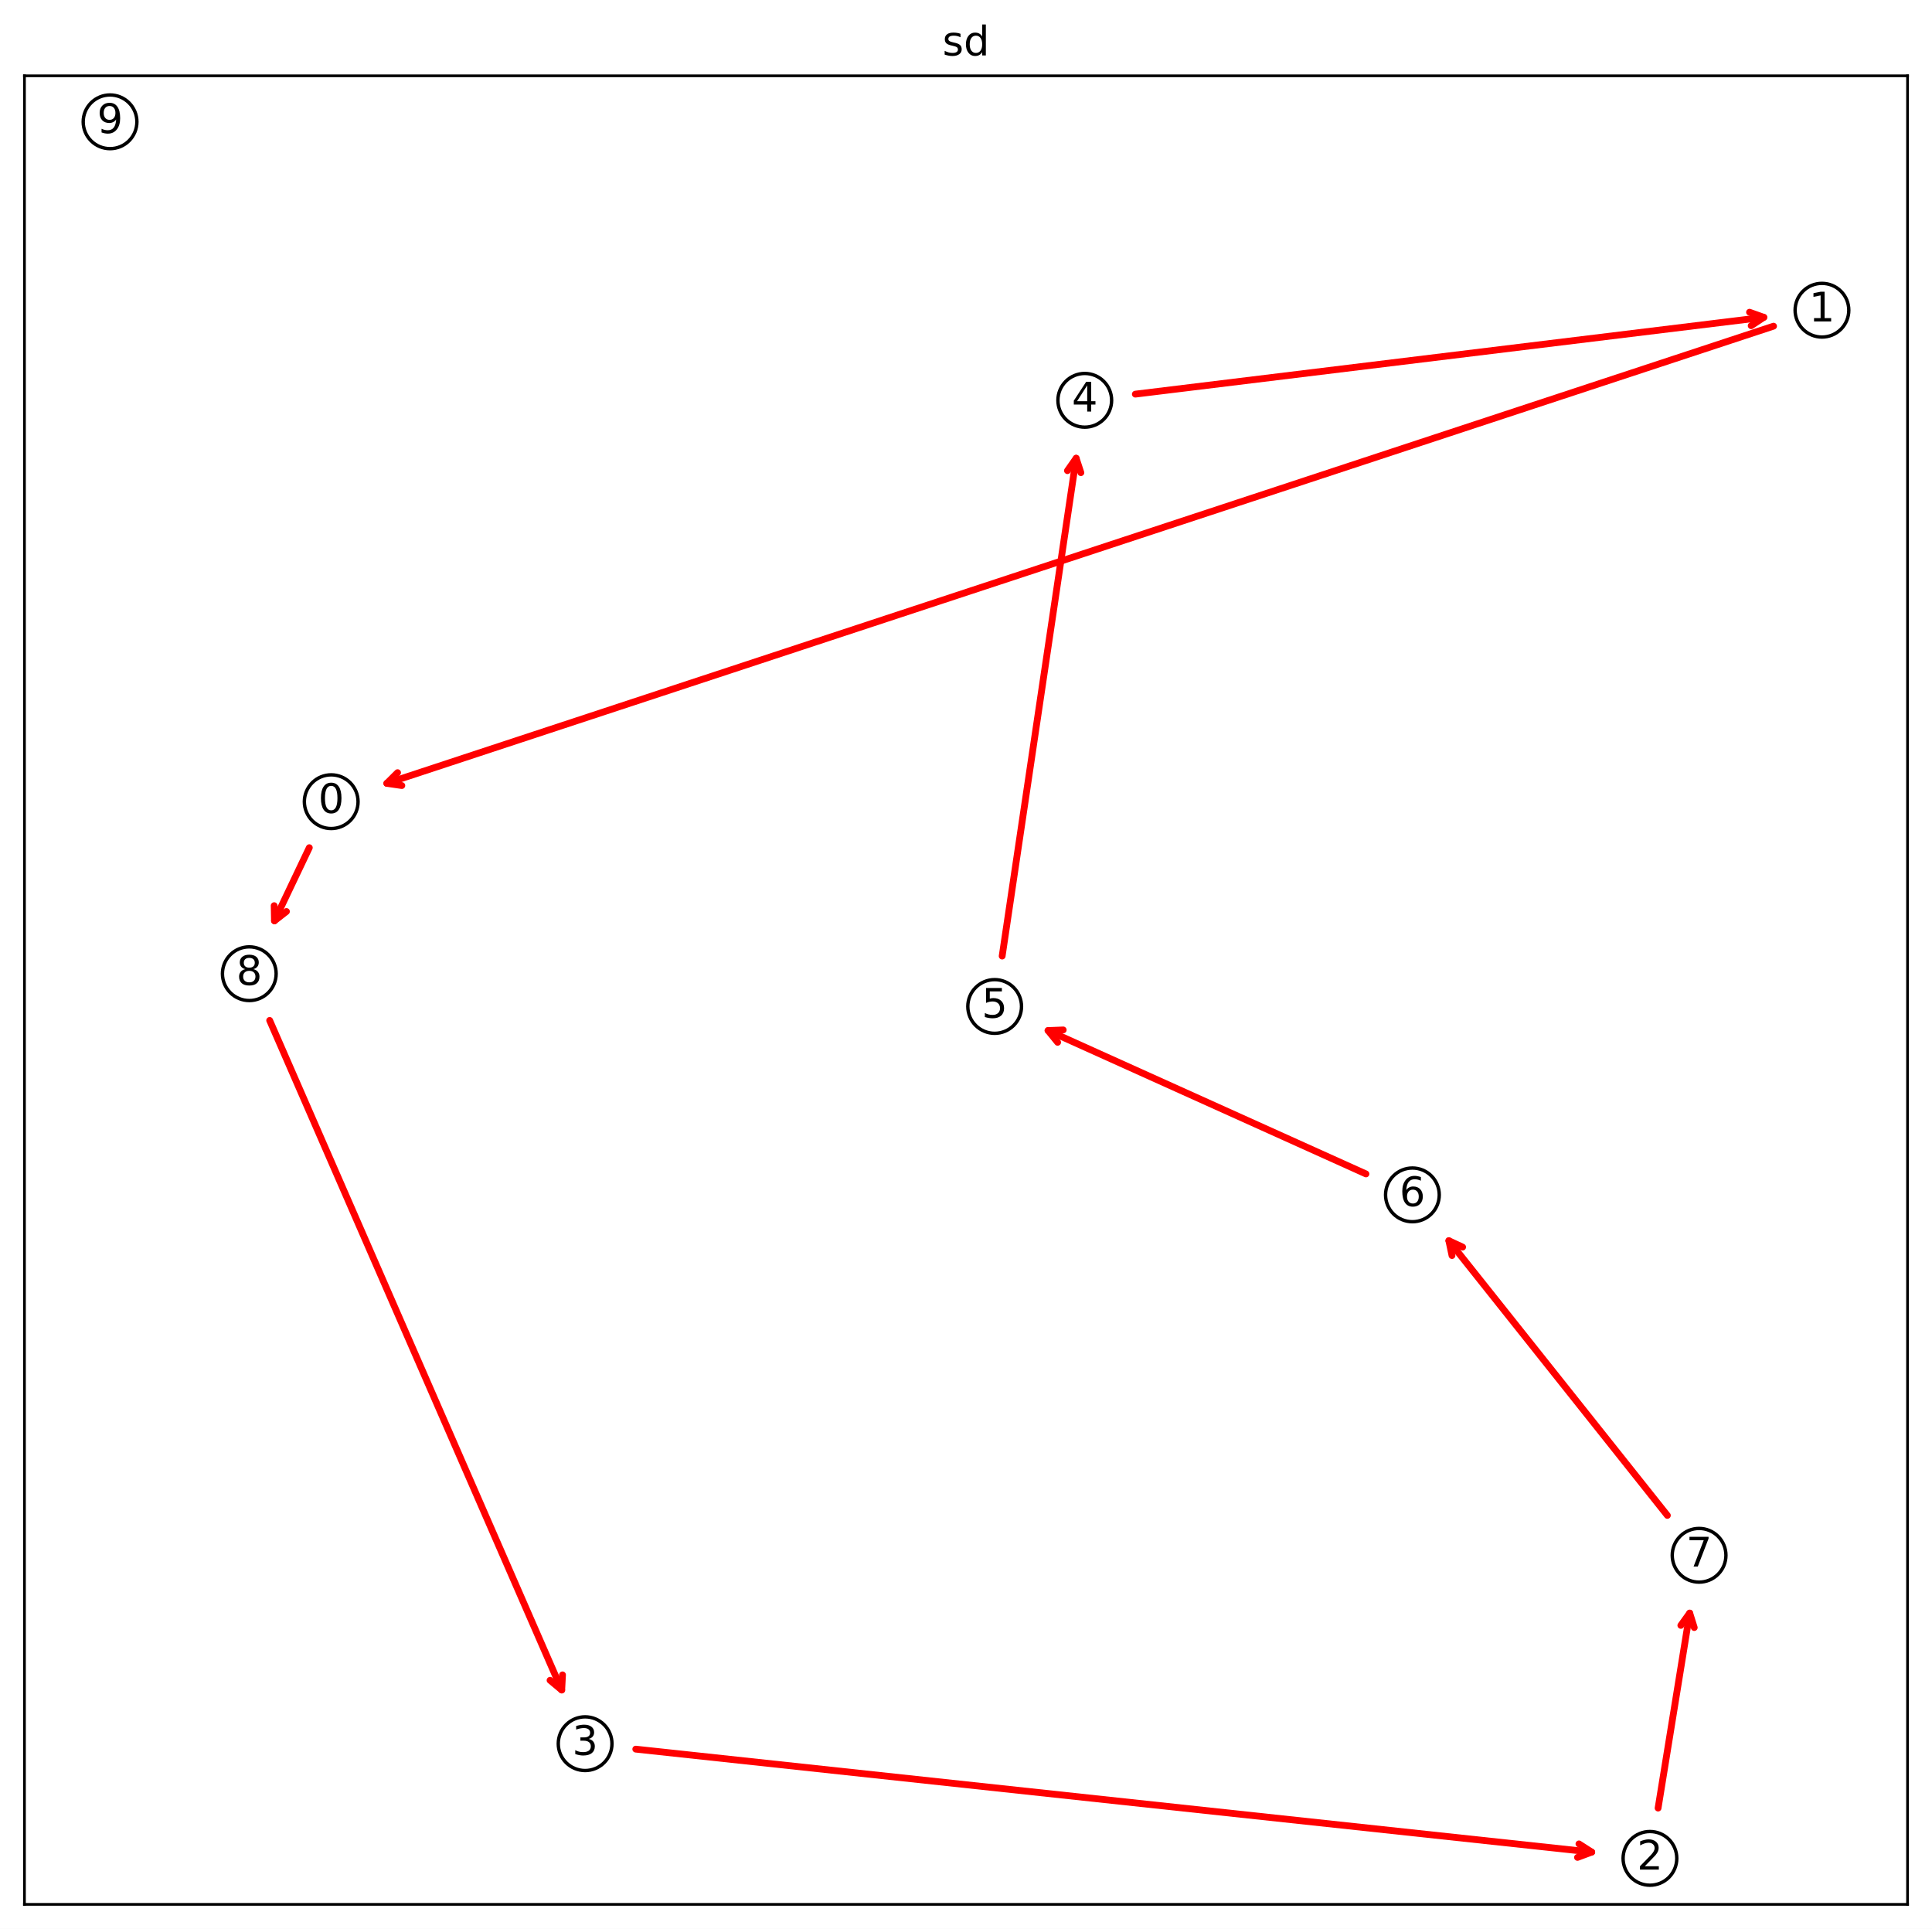
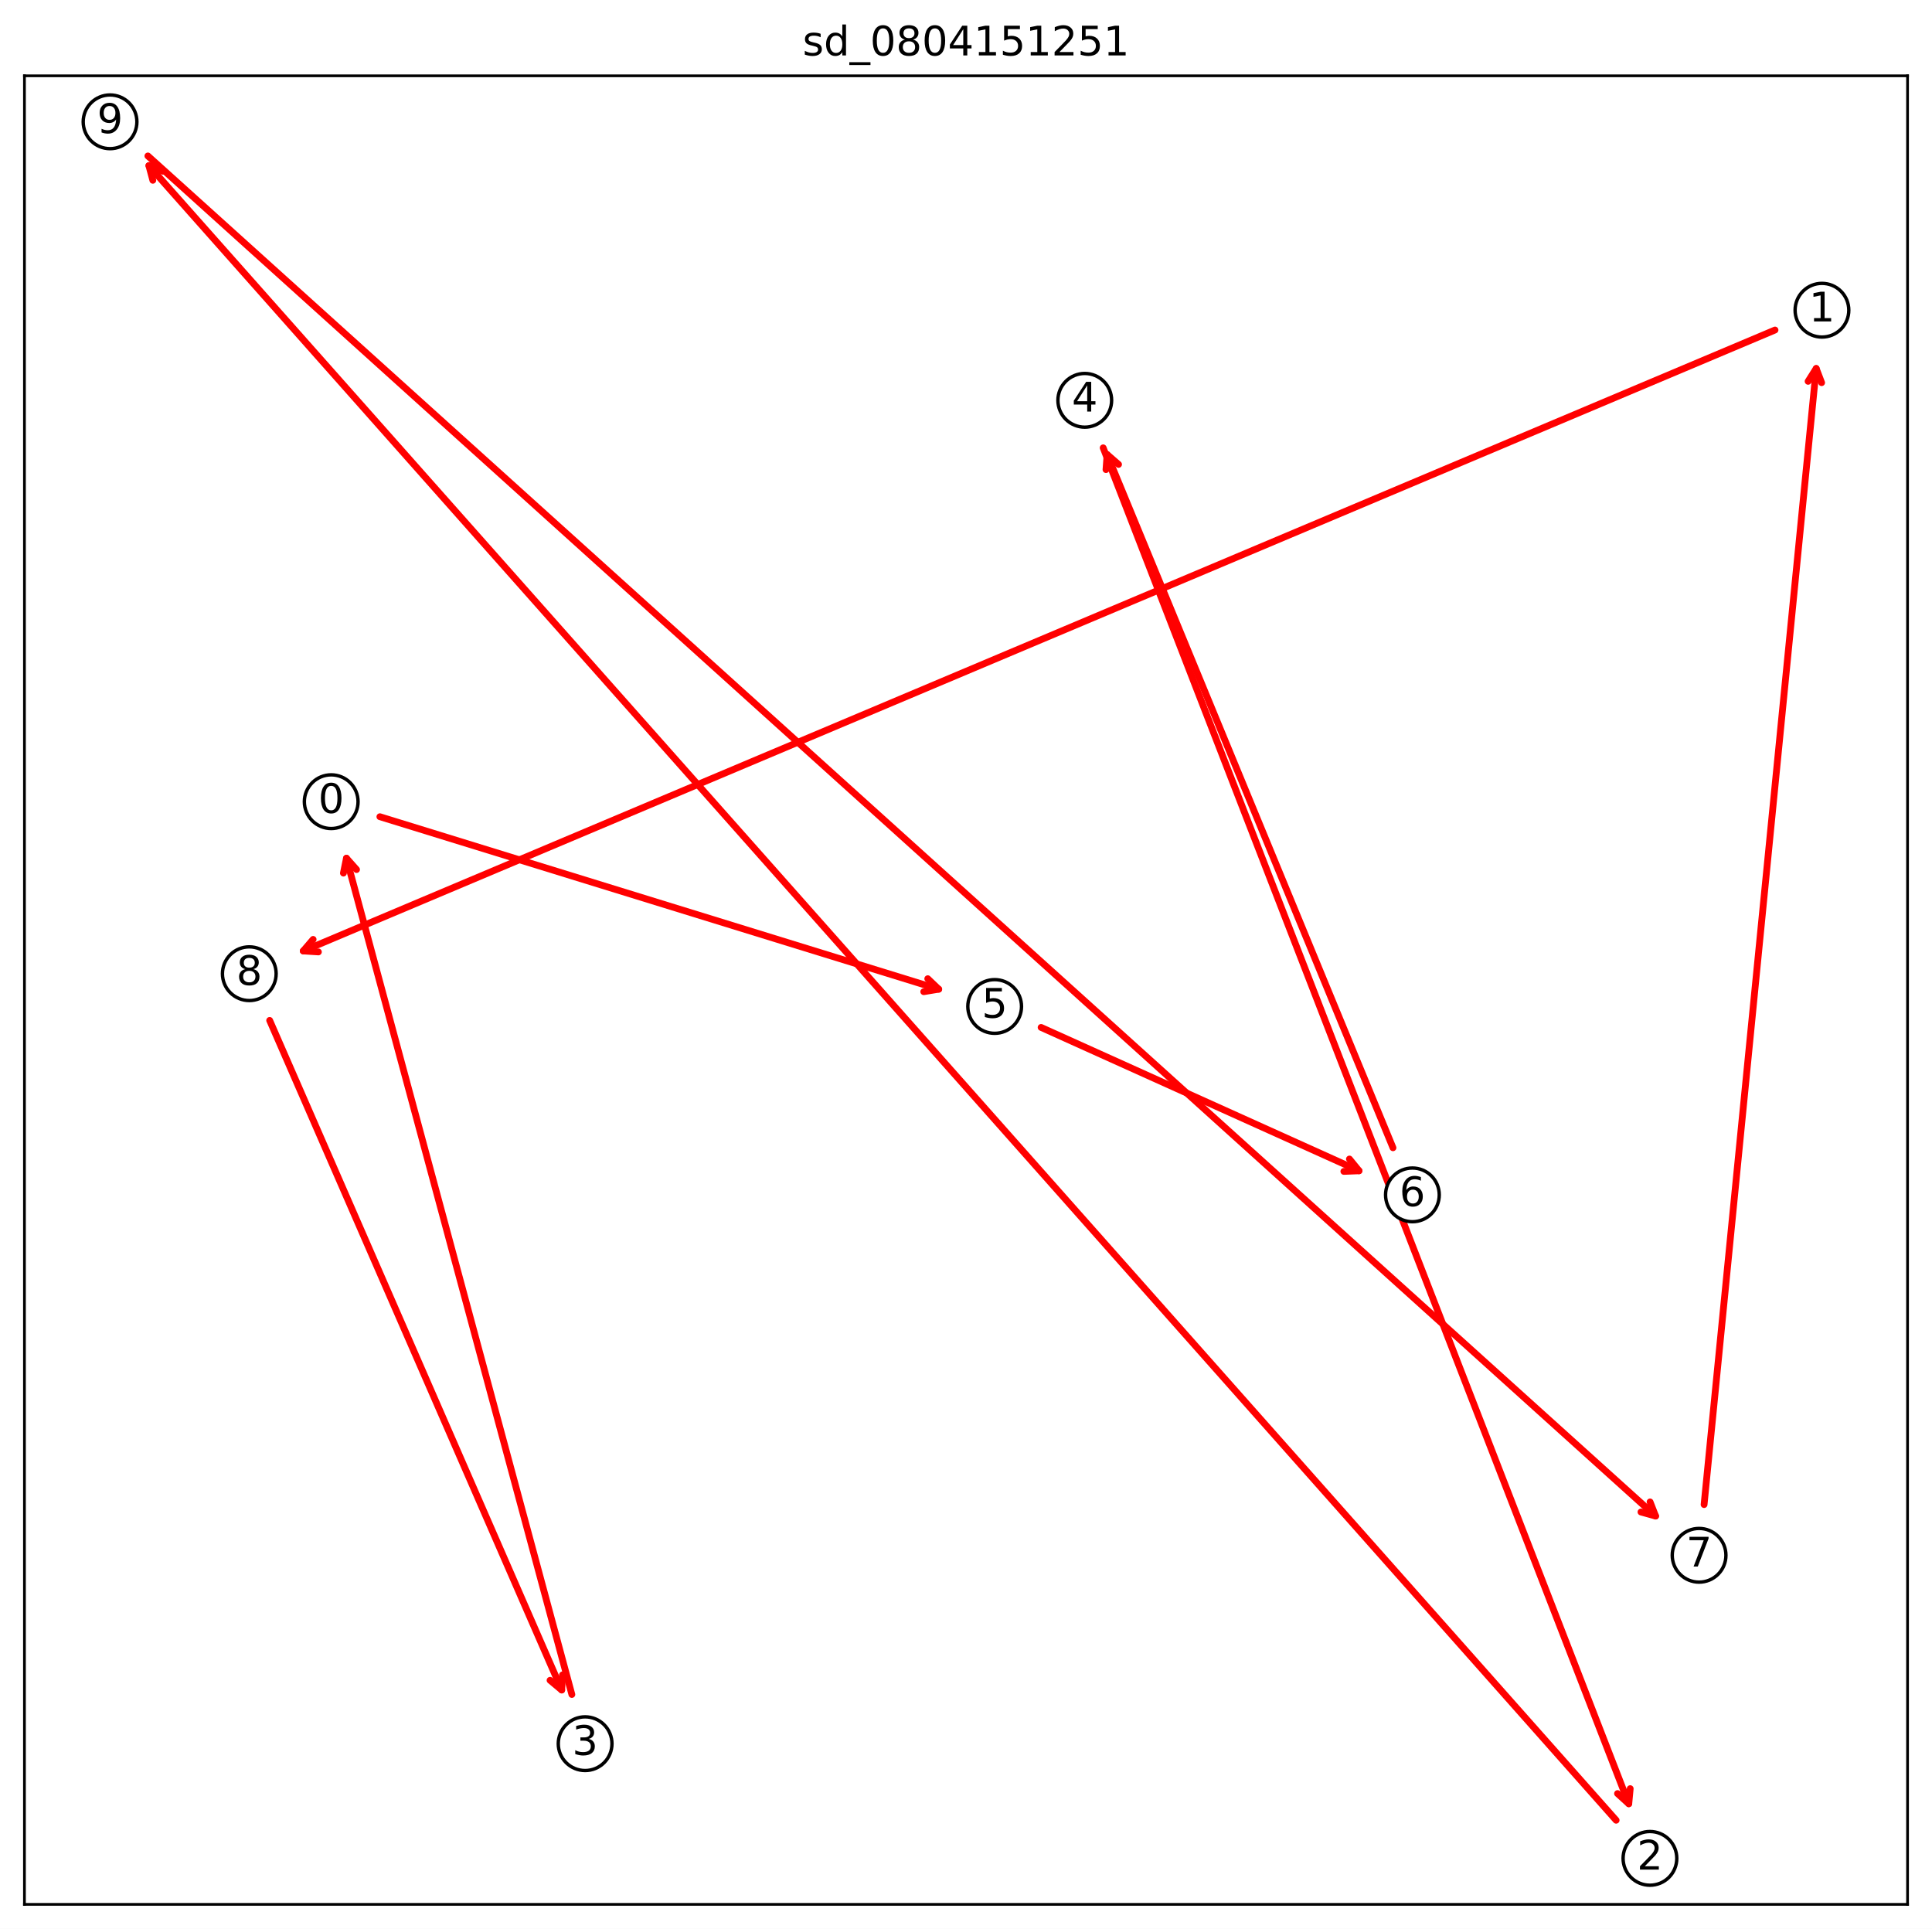
<svg xmlns="http://www.w3.org/2000/svg" xmlns:xlink="http://www.w3.org/1999/xlink" width="568.8pt" height="567.838pt" viewBox="0 0 568.8 567.838" version="1.1">
  <defs>
    <style type="text/css">*{stroke-linejoin: round; stroke-linecap: butt}</style>
  </defs>
  <g id="figure_1">
    <g id="patch_1">
      <path d="M 0 567.838  L 568.8 567.838  L 568.8 0  L 0 0  z " style="fill: #ffffff" />
    </g>
    <g id="axes_1">
      <g id="patch_2">
        <path d="M 7.2 560.638  L 561.6 560.638  L 561.6 22.318  L 7.2 22.318  z " style="fill: #ffffff" />
      </g>
      <g id="matplotlib.axis_1" />
      <g id="matplotlib.axis_2" />
      <g id="patch_3">
-         <path d="M 91.062 249.555  Q 85.453 261.333 80.806 271.093  " style="fill: none; stroke: #ff0000; stroke-width: 2; stroke-linecap: round" />
-         <path d="M 84.331 268.341  L 80.806 271.093  L 80.72 266.622  " style="fill: none; stroke: #ff0000; stroke-width: 2; stroke-linecap: round" />
+         <path d="M 111.843 240.438  Q 195.176 266.158 276.373 291.219  " style="fill: none; stroke: #ff0000; stroke-width: 2; stroke-linecap: round" />
+         <path d="M 273.14 288.128  L 276.373 291.219  L 271.961 291.95  " style="fill: none; stroke: #ff0000; stroke-width: 2; stroke-linecap: round" />
      </g>
      <g id="patch_4">
+         <path d="M 306.513 302.467  Q 354.332 324.033 400.113 344.679  " style="fill: none; stroke: #ff0000; stroke-width: 2; stroke-linecap: round" />
+         <path d="M 397.289 341.212  L 400.113 344.679  L 395.645 344.858  " style="fill: none; stroke: #ff0000; stroke-width: 2; stroke-linecap: round" />
+       </g>
+       <g id="patch_5">
+         <path d="M 410.108 337.899  Q 367.597 234.81 325.939 133.789  " style="fill: none; stroke: #ff0000; stroke-width: 2; stroke-linecap: round" />
+         <path d="M 325.615 138.249  L 325.939 133.789  L 329.313 136.724  " style="fill: none; stroke: #ff0000; stroke-width: 2; stroke-linecap: round" />
+       </g>
+       <g id="patch_6">
+         <path d="M 324.788 131.838  Q 402.563 332.473 479.529 531.023  " style="fill: none; stroke: #ff0000; stroke-width: 2; stroke-linecap: round" />
+         <path d="M 479.948 526.571  L 479.529 531.023  L 476.218 528.016  " style="fill: none; stroke: #ff0000; stroke-width: 2; stroke-linecap: round" />
+       </g>
+       <g id="patch_7">
+         <path d="M 475.806 535.872  Q 259.078 291.477 43.834 48.755  " style="fill: none; stroke: #ff0000; stroke-width: 2; stroke-linecap: round" />
+         <path d="M 44.992 53.075  L 43.834 48.755  L 47.985 50.421  " style="fill: none; stroke: #ff0000; stroke-width: 2; stroke-linecap: round" />
+       </g>
+       <g id="patch_8">
+         <path d="M 43.54 45.91  Q 266.314 246.866 487.428 446.325  " style="fill: none; stroke: #ff0000; stroke-width: 2; stroke-linecap: round" />
+         <path d="M 485.798 442.16  L 487.428 446.325  L 483.118 445.13  " style="fill: none; stroke: #ff0000; stroke-width: 2; stroke-linecap: round" />
+       </g>
+       <g id="patch_9">
+         <path d="M 501.701 442.945  Q 518.314 274.6 534.707 108.479  " style="fill: none; stroke: #ff0000; stroke-width: 2; stroke-linecap: round" />
+         <path d="M 532.324 112.263  L 534.707 108.479  L 536.305 112.656  " style="fill: none; stroke: #ff0000; stroke-width: 2; stroke-linecap: round" />
+       </g>
+       <g id="patch_10">
+         <path d="M 522.578 97.156  Q 304.897 188.99 89.276 279.955  " style="fill: none; stroke: #ff0000; stroke-width: 2; stroke-linecap: round" />
+         <path d="M 93.739 280.243  L 89.276 279.955  L 92.185 276.558  " style="fill: none; stroke: #ff0000; stroke-width: 2; stroke-linecap: round" />
+       </g>
+       <g id="patch_11">
        <path d="M 79.392 300.404  Q 122.831 399.996 165.376 497.538  " style="fill: none; stroke: #ff0000; stroke-width: 2; stroke-linecap: round" />
        <path d="M 165.61 493.072  L 165.376 497.538  L 161.944 494.671  " style="fill: none; stroke: #ff0000; stroke-width: 2; stroke-linecap: round" />
      </g>
-       <g id="patch_5">
-         <path d="M 187.176 514.94  Q 329.012 530.215 468.624 545.25  " style="fill: none; stroke: #ff0000; stroke-width: 2; stroke-linecap: round" />
-         <path d="M 464.861 542.833  L 468.624 545.25  L 464.433 546.81  " style="fill: none; stroke: #ff0000; stroke-width: 2; stroke-linecap: round" />
+       <g id="patch_12">
+         <path d="M 168.361 498.85  Q 134.888 374.673 101.996 252.655  " style="fill: none; stroke: #ff0000; stroke-width: 2; stroke-linecap: round" />
+         <path d="M 101.106 257.038  L 101.996 252.655  L 104.968 255.997  " style="fill: none; stroke: #ff0000; stroke-width: 2; stroke-linecap: round" />
      </g>
-       <g id="patch_6">
-         <path d="M 488.16 532.291  Q 492.993 502.482 497.469 474.881  " style="fill: none; stroke: #ff0000; stroke-width: 2; stroke-linecap: round" />
-         <path d="M 494.855 478.509  L 497.469 474.881  L 498.803 479.149  " style="fill: none; stroke: #ff0000; stroke-width: 2; stroke-linecap: round" />
-       </g>
-       <g id="patch_7">
-         <path d="M 490.891 446.132  Q 458.028 404.819 426.557 365.256  " style="fill: none; stroke: #ff0000; stroke-width: 2; stroke-linecap: round" />
-         <path d="M 427.482 369.632  L 426.557 365.256  L 430.613 367.142  " style="fill: none; stroke: #ff0000; stroke-width: 2; stroke-linecap: round" />
-       </g>
-       <g id="patch_8">
-         <path d="M 402.153 345.599  Q 354.334 324.033 308.553 303.387  " style="fill: none; stroke: #ff0000; stroke-width: 2; stroke-linecap: round" />
-         <path d="M 311.377 306.855  L 308.553 303.387  L 313.021 303.208  " style="fill: none; stroke: #ff0000; stroke-width: 2; stroke-linecap: round" />
-       </g>
-       <g id="patch_9">
-         <path d="M 295.046 281.464  Q 306.103 207.076 316.832 134.9  " style="fill: none; stroke: #ff0000; stroke-width: 2; stroke-linecap: round" />
-         <path d="M 314.266 138.562  L 316.832 134.9  L 318.222 139.151  " style="fill: none; stroke: #ff0000; stroke-width: 2; stroke-linecap: round" />
-       </g>
-       <g id="patch_10">
-         <path d="M 334.252 116.032  Q 427.882 104.588 519.291 93.416  " style="fill: none; stroke: #ff0000; stroke-width: 2; stroke-linecap: round" />
-         <path d="M 515.078 91.916  L 519.291 93.416  L 515.564 95.887  " style="fill: none; stroke: #ff0000; stroke-width: 2; stroke-linecap: round" />
-       </g>
-       <g id="patch_11">
-         <path d="M 522.152 96.022  Q 316.954 163.67 113.879 230.618  " style="fill: none; stroke: #ff0000; stroke-width: 2; stroke-linecap: round" />
-         <path d="M 118.304 231.265  L 113.879 230.618  L 117.052 227.466  " style="fill: none; stroke: #ff0000; stroke-width: 2; stroke-linecap: round" />
-       </g>
-       <g id="patch_12">
+       <g id="patch_13">
        <path d="M 7.2 560.638  L 7.2 22.318  " style="fill: none; stroke: #000000; stroke-width: 0.8; stroke-linejoin: miter; stroke-linecap: square" />
      </g>
-       <g id="patch_13">
+       <g id="patch_14">
        <path d="M 561.6 560.638  L 561.6 22.318  " style="fill: none; stroke: #000000; stroke-width: 0.8; stroke-linejoin: miter; stroke-linecap: square" />
      </g>
-       <g id="patch_14">
+       <g id="patch_15">
        <path d="M 7.2 560.638  L 561.6 560.638  " style="fill: none; stroke: #000000; stroke-width: 0.8; stroke-linejoin: miter; stroke-linecap: square" />
      </g>
-       <g id="patch_15">
+       <g id="patch_16">
        <path d="M 7.2 22.318  L 561.6 22.318  " style="fill: none; stroke: #000000; stroke-width: 0.8; stroke-linejoin: miter; stroke-linecap: square" />
      </g>
      <g id="PathCollection_1">
        <defs>
-           <path id="m304e640a51" d="M 0 7.906  C 2.097 7.906 4.108 7.073 5.59 5.59  C 7.073 4.108 7.906 2.097 7.906 0  C 7.906 -2.097 7.073 -4.108 5.59 -5.59  C 4.108 -7.073 2.097 -7.906 0 -7.906  C -2.097 -7.906 -4.108 -7.073 -5.59 -5.59  C -7.073 -4.108 -7.906 -2.097 -7.906 0  C -7.906 2.097 -7.073 4.108 -5.59 5.59  C -4.108 7.073 -2.097 7.906 0 7.906  z " style="stroke: #000000" />
+           <path id="m6ca01995f5" d="M 0 7.906  C 2.097 7.906 4.108 7.073 5.59 5.59  C 7.073 4.108 7.906 2.097 7.906 0  C 7.906 -2.097 7.073 -4.108 5.59 -5.59  C 4.108 -7.073 2.097 -7.906 0 -7.906  C -2.097 -7.906 -4.108 -7.073 -5.59 -5.59  C -7.073 -4.108 -7.906 -2.097 -7.906 0  C -7.906 2.097 -7.073 4.108 -5.59 5.59  C -4.108 7.073 -2.097 7.906 0 7.906  z " style="stroke: #000000" />
        </defs>
-         <g clip-path="url(#p62810bb80d)">
-           <use xlink:href="#m304e640a51" x="97.51" y="236.014" style="fill: #ffffff; stroke: #000000" />
-           <use xlink:href="#m304e640a51" x="536.4" y="91.325" style="fill: #ffffff; stroke: #000000" />
-           <use xlink:href="#m304e640a51" x="485.759" y="547.095" style="fill: #ffffff; stroke: #000000" />
-           <use xlink:href="#m304e640a51" x="172.266" y="513.335" style="fill: #ffffff; stroke: #000000" />
-           <use xlink:href="#m304e640a51" x="319.367" y="117.851" style="fill: #ffffff; stroke: #000000" />
-           <use xlink:href="#m304e640a51" x="292.84" y="296.301" style="fill: #ffffff; stroke: #000000" />
-           <use xlink:href="#m304e640a51" x="415.826" y="351.765" style="fill: #ffffff; stroke: #000000" />
-           <use xlink:href="#m304e640a51" x="500.228" y="457.87" style="fill: #ffffff; stroke: #000000" />
-           <use xlink:href="#m304e640a51" x="73.395" y="286.655" style="fill: #ffffff; stroke: #000000" />
-           <use xlink:href="#m304e640a51" x="32.4" y="35.861" style="fill: #ffffff; stroke: #000000" />
+         <g clip-path="url(#pa9b588f0fb)">
+           <use xlink:href="#m6ca01995f5" x="97.51" y="236.014" style="fill: #ffffff; stroke: #000000" />
+           <use xlink:href="#m6ca01995f5" x="536.4" y="91.325" style="fill: #ffffff; stroke: #000000" />
+           <use xlink:href="#m6ca01995f5" x="485.759" y="547.095" style="fill: #ffffff; stroke: #000000" />
+           <use xlink:href="#m6ca01995f5" x="172.266" y="513.335" style="fill: #ffffff; stroke: #000000" />
+           <use xlink:href="#m6ca01995f5" x="319.367" y="117.851" style="fill: #ffffff; stroke: #000000" />
+           <use xlink:href="#m6ca01995f5" x="292.84" y="296.301" style="fill: #ffffff; stroke: #000000" />
+           <use xlink:href="#m6ca01995f5" x="415.826" y="351.765" style="fill: #ffffff; stroke: #000000" />
+           <use xlink:href="#m6ca01995f5" x="500.228" y="457.87" style="fill: #ffffff; stroke: #000000" />
+           <use xlink:href="#m6ca01995f5" x="73.395" y="286.655" style="fill: #ffffff; stroke: #000000" />
+           <use xlink:href="#m6ca01995f5" x="32.4" y="35.861" style="fill: #ffffff; stroke: #000000" />
        </g>
      </g>
      <g id="text_1">
-         <g transform="translate(277.4653 16.31812) scale(0.12 -0.12)">
+         <g transform="translate(236.2903 16.31812) scale(0.12 -0.12)">
          <defs>
            <path id="DejaVuSans-73" d="M 2834 3397  L 2834 2853  Q 2591 2978 2328 3040  Q 2066 3103 1784 3103  Q 1356 3103 1142 2972  Q 928 2841 928 2578  Q 928 2378 1081 2264  Q 1234 2150 1697 2047  L 1894 2003  Q 2506 1872 2764 1633  Q 3022 1394 3022 966  Q 3022 478 2636 193  Q 2250 -91 1575 -91  Q 1294 -91 989 -36  Q 684 19 347 128  L 347 722  Q 666 556 975 473  Q 1284 391 1588 391  Q 1994 391 2212 530  Q 2431 669 2431 922  Q 2431 1156 2273 1281  Q 2116 1406 1581 1522  L 1381 1569  Q 847 1681 609 1914  Q 372 2147 372 2553  Q 372 3047 722 3315  Q 1072 3584 1716 3584  Q 2034 3584 2315 3537  Q 2597 3491 2834 3397  z " transform="scale(0.015625)" />
            <path id="DejaVuSans-64" d="M 2906 2969  L 2906 4863  L 3481 4863  L 3481 0  L 2906 0  L 2906 525  Q 2725 213 2448 61  Q 2172 -91 1784 -91  Q 1150 -91 751 415  Q 353 922 353 1747  Q 353 2572 751 3078  Q 1150 3584 1784 3584  Q 2172 3584 2448 3432  Q 2725 3281 2906 2969  z M 947 1747  Q 947 1113 1208 752  Q 1469 391 1925 391  Q 2381 391 2643 752  Q 2906 1113 2906 1747  Q 2906 2381 2643 2742  Q 2381 3103 1925 3103  Q 1469 3103 1208 2742  Q 947 2381 947 1747  z " transform="scale(0.015625)" />
+             <path id="DejaVuSans-5f" d="M 3263 -1063  L 3263 -1509  L -63 -1509  L -63 -1063  L 3263 -1063  z " transform="scale(0.015625)" />
+             <path id="DejaVuSans-30" d="M 2034 4250  Q 1547 4250 1301 3770  Q 1056 3291 1056 2328  Q 1056 1369 1301 889  Q 1547 409 2034 409  Q 2525 409 2770 889  Q 3016 1369 3016 2328  Q 3016 3291 2770 3770  Q 2525 4250 2034 4250  z M 2034 4750  Q 2819 4750 3233 4129  Q 3647 3509 3647 2328  Q 3647 1150 3233 529  Q 2819 -91 2034 -91  Q 1250 -91 836 529  Q 422 1150 422 2328  Q 422 3509 836 4129  Q 1250 4750 2034 4750  z " transform="scale(0.015625)" />
+             <path id="DejaVuSans-38" d="M 2034 2216  Q 1584 2216 1326 1975  Q 1069 1734 1069 1313  Q 1069 891 1326 650  Q 1584 409 2034 409  Q 2484 409 2743 651  Q 3003 894 3003 1313  Q 3003 1734 2745 1975  Q 2488 2216 2034 2216  z M 1403 2484  Q 997 2584 770 2862  Q 544 3141 544 3541  Q 544 4100 942 4425  Q 1341 4750 2034 4750  Q 2731 4750 3128 4425  Q 3525 4100 3525 3541  Q 3525 3141 3298 2862  Q 3072 2584 2669 2484  Q 3125 2378 3379 2068  Q 3634 1759 3634 1313  Q 3634 634 3220 271  Q 2806 -91 2034 -91  Q 1263 -91 848 271  Q 434 634 434 1313  Q 434 1759 690 2068  Q 947 2378 1403 2484  z M 1172 3481  Q 1172 3119 1398 2916  Q 1625 2713 2034 2713  Q 2441 2713 2670 2916  Q 2900 3119 2900 3481  Q 2900 3844 2670 4047  Q 2441 4250 2034 4250  Q 1625 4250 1398 4047  Q 1172 3844 1172 3481  z " transform="scale(0.015625)" />
+             <path id="DejaVuSans-34" d="M 2419 4116  L 825 1625  L 2419 1625  L 2419 4116  z M 2253 4666  L 3047 4666  L 3047 1625  L 3713 1625  L 3713 1100  L 3047 1100  L 3047 0  L 2419 0  L 2419 1100  L 313 1100  L 313 1709  L 2253 4666  z " transform="scale(0.015625)" />
+             <path id="DejaVuSans-31" d="M 794 531  L 1825 531  L 1825 4091  L 703 3866  L 703 4441  L 1819 4666  L 2450 4666  L 2450 531  L 3481 531  L 3481 0  L 794 0  L 794 531  z " transform="scale(0.015625)" />
+             <path id="DejaVuSans-35" d="M 691 4666  L 3169 4666  L 3169 4134  L 1269 4134  L 1269 2991  Q 1406 3038 1543 3061  Q 1681 3084 1819 3084  Q 2600 3084 3056 2656  Q 3513 2228 3513 1497  Q 3513 744 3044 326  Q 2575 -91 1722 -91  Q 1428 -91 1123 -41  Q 819 9 494 109  L 494 744  Q 775 591 1075 516  Q 1375 441 1709 441  Q 2250 441 2565 725  Q 2881 1009 2881 1497  Q 2881 1984 2565 2268  Q 2250 2553 1709 2553  Q 1456 2553 1204 2497  Q 953 2441 691 2322  L 691 4666  z " transform="scale(0.015625)" />
+             <path id="DejaVuSans-32" d="M 1228 531  L 3431 531  L 3431 0  L 469 0  L 469 531  Q 828 903 1448 1529  Q 2069 2156 2228 2338  Q 2531 2678 2651 2914  Q 2772 3150 2772 3378  Q 2772 3750 2511 3984  Q 2250 4219 1831 4219  Q 1534 4219 1204 4116  Q 875 4013 500 3803  L 500 4441  Q 881 4594 1212 4672  Q 1544 4750 1819 4750  Q 2544 4750 2975 4387  Q 3406 4025 3406 3419  Q 3406 3131 3298 2873  Q 3191 2616 2906 2266  Q 2828 2175 2409 1742  Q 1991 1309 1228 531  z " transform="scale(0.015625)" />
          </defs>
          <use xlink:href="#DejaVuSans-73" />
          <use xlink:href="#DejaVuSans-64" transform="translate(52.09961 0)" />
+           <use xlink:href="#DejaVuSans-5f" transform="translate(115.5762 0)" />
+           <use xlink:href="#DejaVuSans-30" transform="translate(165.5762 0)" />
+           <use xlink:href="#DejaVuSans-38" transform="translate(229.1992 0)" />
+           <use xlink:href="#DejaVuSans-30" transform="translate(292.8223 0)" />
+           <use xlink:href="#DejaVuSans-34" transform="translate(356.4453 0)" />
+           <use xlink:href="#DejaVuSans-31" transform="translate(420.0684 0)" />
+           <use xlink:href="#DejaVuSans-35" transform="translate(483.6914 0)" />
+           <use xlink:href="#DejaVuSans-31" transform="translate(547.3145 0)" />
+           <use xlink:href="#DejaVuSans-32" transform="translate(610.9375 0)" />
+           <use xlink:href="#DejaVuSans-35" transform="translate(674.5605 0)" />
+           <use xlink:href="#DejaVuSans-31" transform="translate(738.1836 0)" />
        </g>
      </g>
      <g id="text_2">
        <g transform="translate(93.69255 239.3253) scale(0.12 -0.12)">
-           <defs>
-             <path id="DejaVuSans-30" d="M 2034 4250  Q 1547 4250 1301 3770  Q 1056 3291 1056 2328  Q 1056 1369 1301 889  Q 1547 409 2034 409  Q 2525 409 2770 889  Q 3016 1369 3016 2328  Q 3016 3291 2770 3770  Q 2525 4250 2034 4250  z M 2034 4750  Q 2819 4750 3233 4129  Q 3647 3509 3647 2328  Q 3647 1150 3233 529  Q 2819 -91 2034 -91  Q 1250 -91 836 529  Q 422 1150 422 2328  Q 422 3509 836 4129  Q 1250 4750 2034 4750  z " transform="scale(0.015625)" />
-           </defs>
          <use xlink:href="#DejaVuSans-30" />
        </g>
      </g>
      <g id="text_3">
        <g transform="translate(532.5825 94.63626) scale(0.12 -0.12)">
-           <defs>
-             <path id="DejaVuSans-31" d="M 794 531  L 1825 531  L 1825 4091  L 703 3866  L 703 4441  L 1819 4666  L 2450 4666  L 2450 531  L 3481 531  L 3481 0  L 794 0  L 794 531  z " transform="scale(0.015625)" />
-           </defs>
          <use xlink:href="#DejaVuSans-31" />
        </g>
      </g>
      <g id="text_4">
        <g transform="translate(481.9414 550.4066) scale(0.12 -0.12)">
-           <defs>
-             <path id="DejaVuSans-32" d="M 1228 531  L 3431 531  L 3431 0  L 469 0  L 469 531  Q 828 903 1448 1529  Q 2069 2156 2228 2338  Q 2531 2678 2651 2914  Q 2772 3150 2772 3378  Q 2772 3750 2511 3984  Q 2250 4219 1831 4219  Q 1534 4219 1204 4116  Q 875 4013 500 3803  L 500 4441  Q 881 4594 1212 4672  Q 1544 4750 1819 4750  Q 2544 4750 2975 4387  Q 3406 4025 3406 3419  Q 3406 3131 3298 2873  Q 3191 2616 2906 2266  Q 2828 2175 2409 1742  Q 1991 1309 1228 531  z " transform="scale(0.015625)" />
-           </defs>
          <use xlink:href="#DejaVuSans-32" />
        </g>
      </g>
      <g id="text_5">
        <g transform="translate(168.4485 516.6458) scale(0.12 -0.12)">
          <defs>
            <path id="DejaVuSans-33" d="M 2597 2516  Q 3050 2419 3304 2112  Q 3559 1806 3559 1356  Q 3559 666 3084 287  Q 2609 -91 1734 -91  Q 1441 -91 1130 -33  Q 819 25 488 141  L 488 750  Q 750 597 1062 519  Q 1375 441 1716 441  Q 2309 441 2620 675  Q 2931 909 2931 1356  Q 2931 1769 2642 2001  Q 2353 2234 1838 2234  L 1294 2234  L 1294 2753  L 1863 2753  Q 2328 2753 2575 2939  Q 2822 3125 2822 3475  Q 2822 3834 2567 4026  Q 2313 4219 1838 4219  Q 1578 4219 1281 4162  Q 984 4106 628 3988  L 628 4550  Q 988 4650 1302 4700  Q 1616 4750 1894 4750  Q 2613 4750 3031 4423  Q 3450 4097 3450 3541  Q 3450 3153 3228 2886  Q 3006 2619 2597 2516  z " transform="scale(0.015625)" />
          </defs>
          <use xlink:href="#DejaVuSans-33" />
        </g>
      </g>
      <g id="text_6">
        <g transform="translate(315.549 121.1626) scale(0.12 -0.12)">
-           <defs>
-             <path id="DejaVuSans-34" d="M 2419 4116  L 825 1625  L 2419 1625  L 2419 4116  z M 2253 4666  L 3047 4666  L 3047 1625  L 3713 1625  L 3713 1100  L 3047 1100  L 3047 0  L 2419 0  L 2419 1100  L 313 1100  L 313 1709  L 2253 4666  z " transform="scale(0.015625)" />
-           </defs>
          <use xlink:href="#DejaVuSans-34" />
        </g>
      </g>
      <g id="text_7">
        <g transform="translate(289.0227 299.6123) scale(0.12 -0.12)">
-           <defs>
-             <path id="DejaVuSans-35" d="M 691 4666  L 3169 4666  L 3169 4134  L 1269 4134  L 1269 2991  Q 1406 3038 1543 3061  Q 1681 3084 1819 3084  Q 2600 3084 3056 2656  Q 3513 2228 3513 1497  Q 3513 744 3044 326  Q 2575 -91 1722 -91  Q 1428 -91 1123 -41  Q 819 9 494 109  L 494 744  Q 775 591 1075 516  Q 1375 441 1709 441  Q 2250 441 2565 725  Q 2881 1009 2881 1497  Q 2881 1984 2565 2268  Q 2250 2553 1709 2553  Q 1456 2553 1204 2497  Q 953 2441 691 2322  L 691 4666  z " transform="scale(0.015625)" />
-           </defs>
          <use xlink:href="#DejaVuSans-35" />
        </g>
      </g>
      <g id="text_8">
        <g transform="translate(412.0083 355.0765) scale(0.12 -0.12)">
          <defs>
            <path id="DejaVuSans-36" d="M 2113 2584  Q 1688 2584 1439 2293  Q 1191 2003 1191 1497  Q 1191 994 1439 701  Q 1688 409 2113 409  Q 2538 409 2786 701  Q 3034 994 3034 1497  Q 3034 2003 2786 2293  Q 2538 2584 2113 2584  z M 3366 4563  L 3366 3988  Q 3128 4100 2886 4159  Q 2644 4219 2406 4219  Q 1781 4219 1451 3797  Q 1122 3375 1075 2522  Q 1259 2794 1537 2939  Q 1816 3084 2150 3084  Q 2853 3084 3261 2657  Q 3669 2231 3669 1497  Q 3669 778 3244 343  Q 2819 -91 2113 -91  Q 1303 -91 875 529  Q 447 1150 447 2328  Q 447 3434 972 4092  Q 1497 4750 2381 4750  Q 2619 4750 2861 4703  Q 3103 4656 3366 4563  z " transform="scale(0.015625)" />
          </defs>
          <use xlink:href="#DejaVuSans-36" />
        </g>
      </g>
      <g id="text_9">
        <g transform="translate(496.4103 461.1817) scale(0.12 -0.12)">
          <defs>
            <path id="DejaVuSans-37" d="M 525 4666  L 3525 4666  L 3525 4397  L 1831 0  L 1172 0  L 2766 4134  L 525 4134  L 525 4666  z " transform="scale(0.015625)" />
          </defs>
          <use xlink:href="#DejaVuSans-37" />
        </g>
      </g>
      <g id="text_10">
        <g transform="translate(69.57771 289.9664) scale(0.12 -0.12)">
-           <defs>
-             <path id="DejaVuSans-38" d="M 2034 2216  Q 1584 2216 1326 1975  Q 1069 1734 1069 1313  Q 1069 891 1326 650  Q 1584 409 2034 409  Q 2484 409 2743 651  Q 3003 894 3003 1313  Q 3003 1734 2745 1975  Q 2488 2216 2034 2216  z M 1403 2484  Q 997 2584 770 2862  Q 544 3141 544 3541  Q 544 4100 942 4425  Q 1341 4750 2034 4750  Q 2731 4750 3128 4425  Q 3525 4100 3525 3541  Q 3525 3141 3298 2862  Q 3072 2584 2669 2484  Q 3125 2378 3379 2068  Q 3634 1759 3634 1313  Q 3634 634 3220 271  Q 2806 -91 2034 -91  Q 1263 -91 848 271  Q 434 634 434 1313  Q 434 1759 690 2068  Q 947 2378 1403 2484  z M 1172 3481  Q 1172 3119 1398 2916  Q 1625 2713 2034 2713  Q 2441 2713 2670 2916  Q 2900 3119 2900 3481  Q 2900 3844 2670 4047  Q 2441 4250 2034 4250  Q 1625 4250 1398 4047  Q 1172 3844 1172 3481  z " transform="scale(0.015625)" />
-           </defs>
          <use xlink:href="#DejaVuSans-38" />
        </g>
      </g>
      <g id="text_11">
        <g transform="translate(28.5825 39.17215) scale(0.12 -0.12)">
          <defs>
            <path id="DejaVuSans-39" d="M 703 97  L 703 672  Q 941 559 1184 500  Q 1428 441 1663 441  Q 2288 441 2617 861  Q 2947 1281 2994 2138  Q 2813 1869 2534 1725  Q 2256 1581 1919 1581  Q 1219 1581 811 2004  Q 403 2428 403 3163  Q 403 3881 828 4315  Q 1253 4750 1959 4750  Q 2769 4750 3195 4129  Q 3622 3509 3622 2328  Q 3622 1225 3098 567  Q 2575 -91 1691 -91  Q 1453 -91 1209 -44  Q 966 3 703 97  z M 1959 2075  Q 2384 2075 2632 2365  Q 2881 2656 2881 3163  Q 2881 3666 2632 3958  Q 2384 4250 1959 4250  Q 1534 4250 1286 3958  Q 1038 3666 1038 3163  Q 1038 2656 1286 2365  Q 1534 2075 1959 2075  z " transform="scale(0.015625)" />
          </defs>
          <use xlink:href="#DejaVuSans-39" />
        </g>
      </g>
    </g>
  </g>
  <defs>
-     <clipPath id="p62810bb80d">
+     <clipPath id="pa9b588f0fb">
      <rect x="7.2" y="22.318" width="554.4" height="538.32" />
    </clipPath>
  </defs>
</svg>
